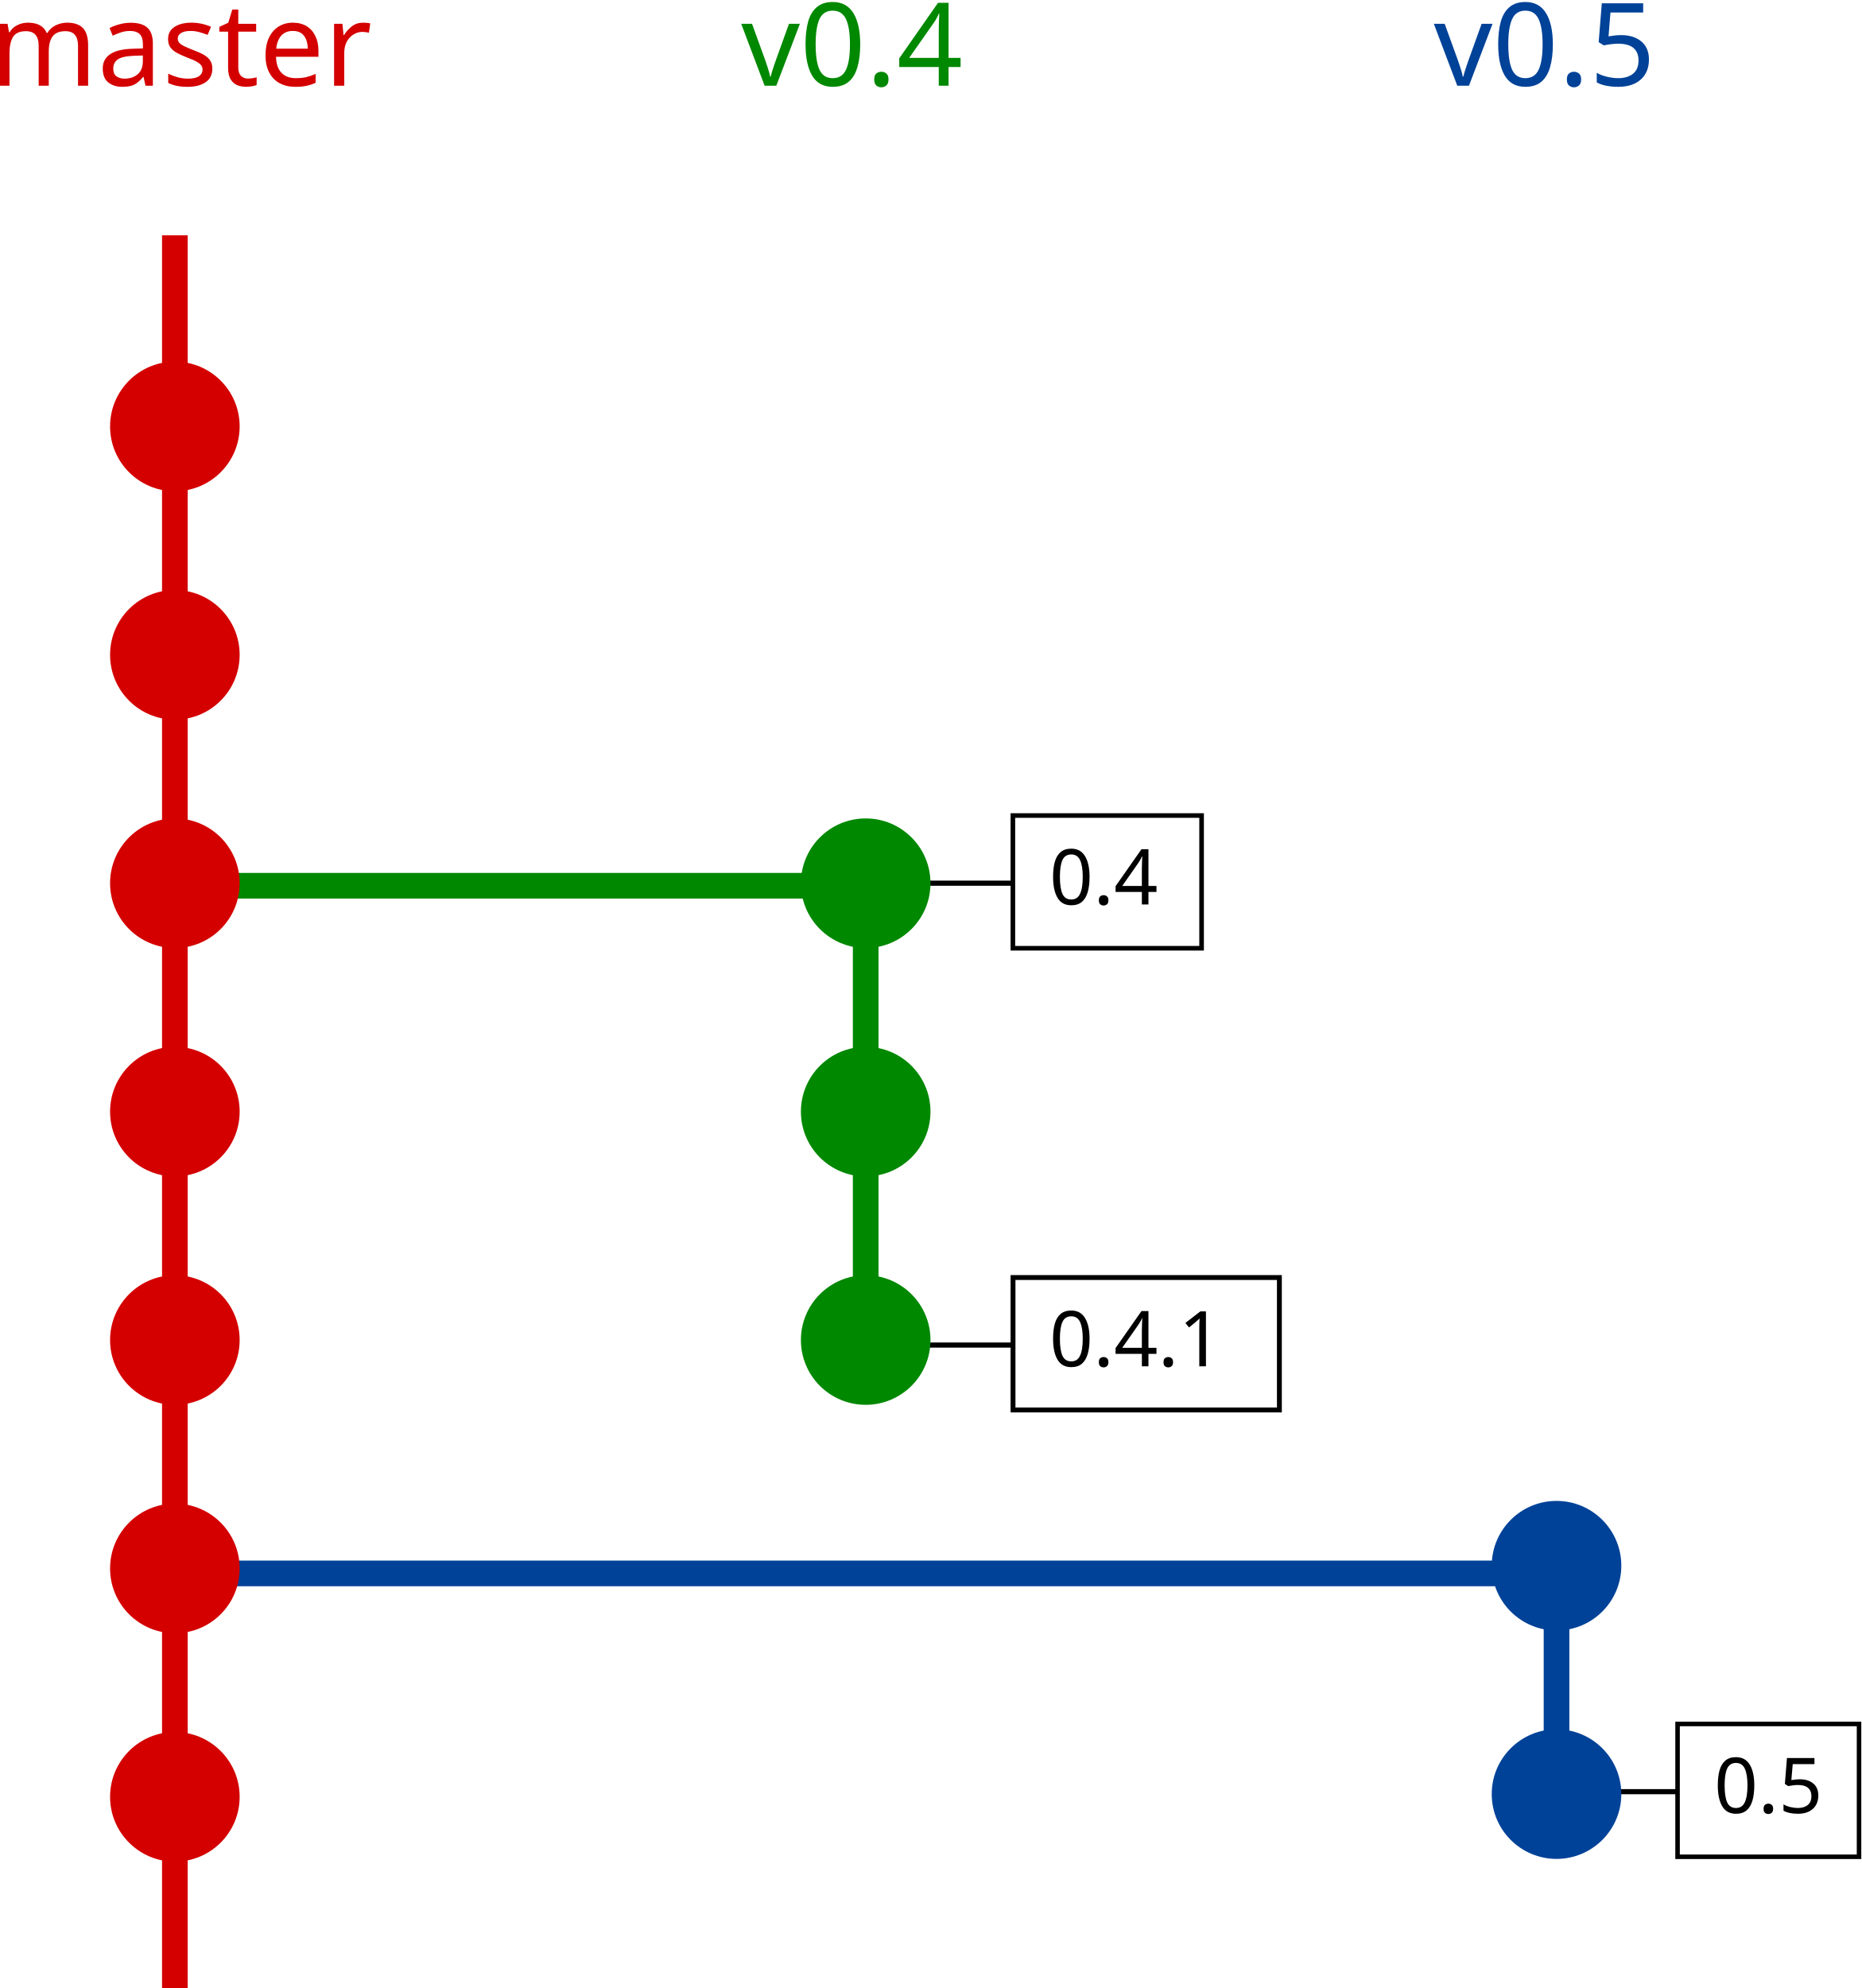
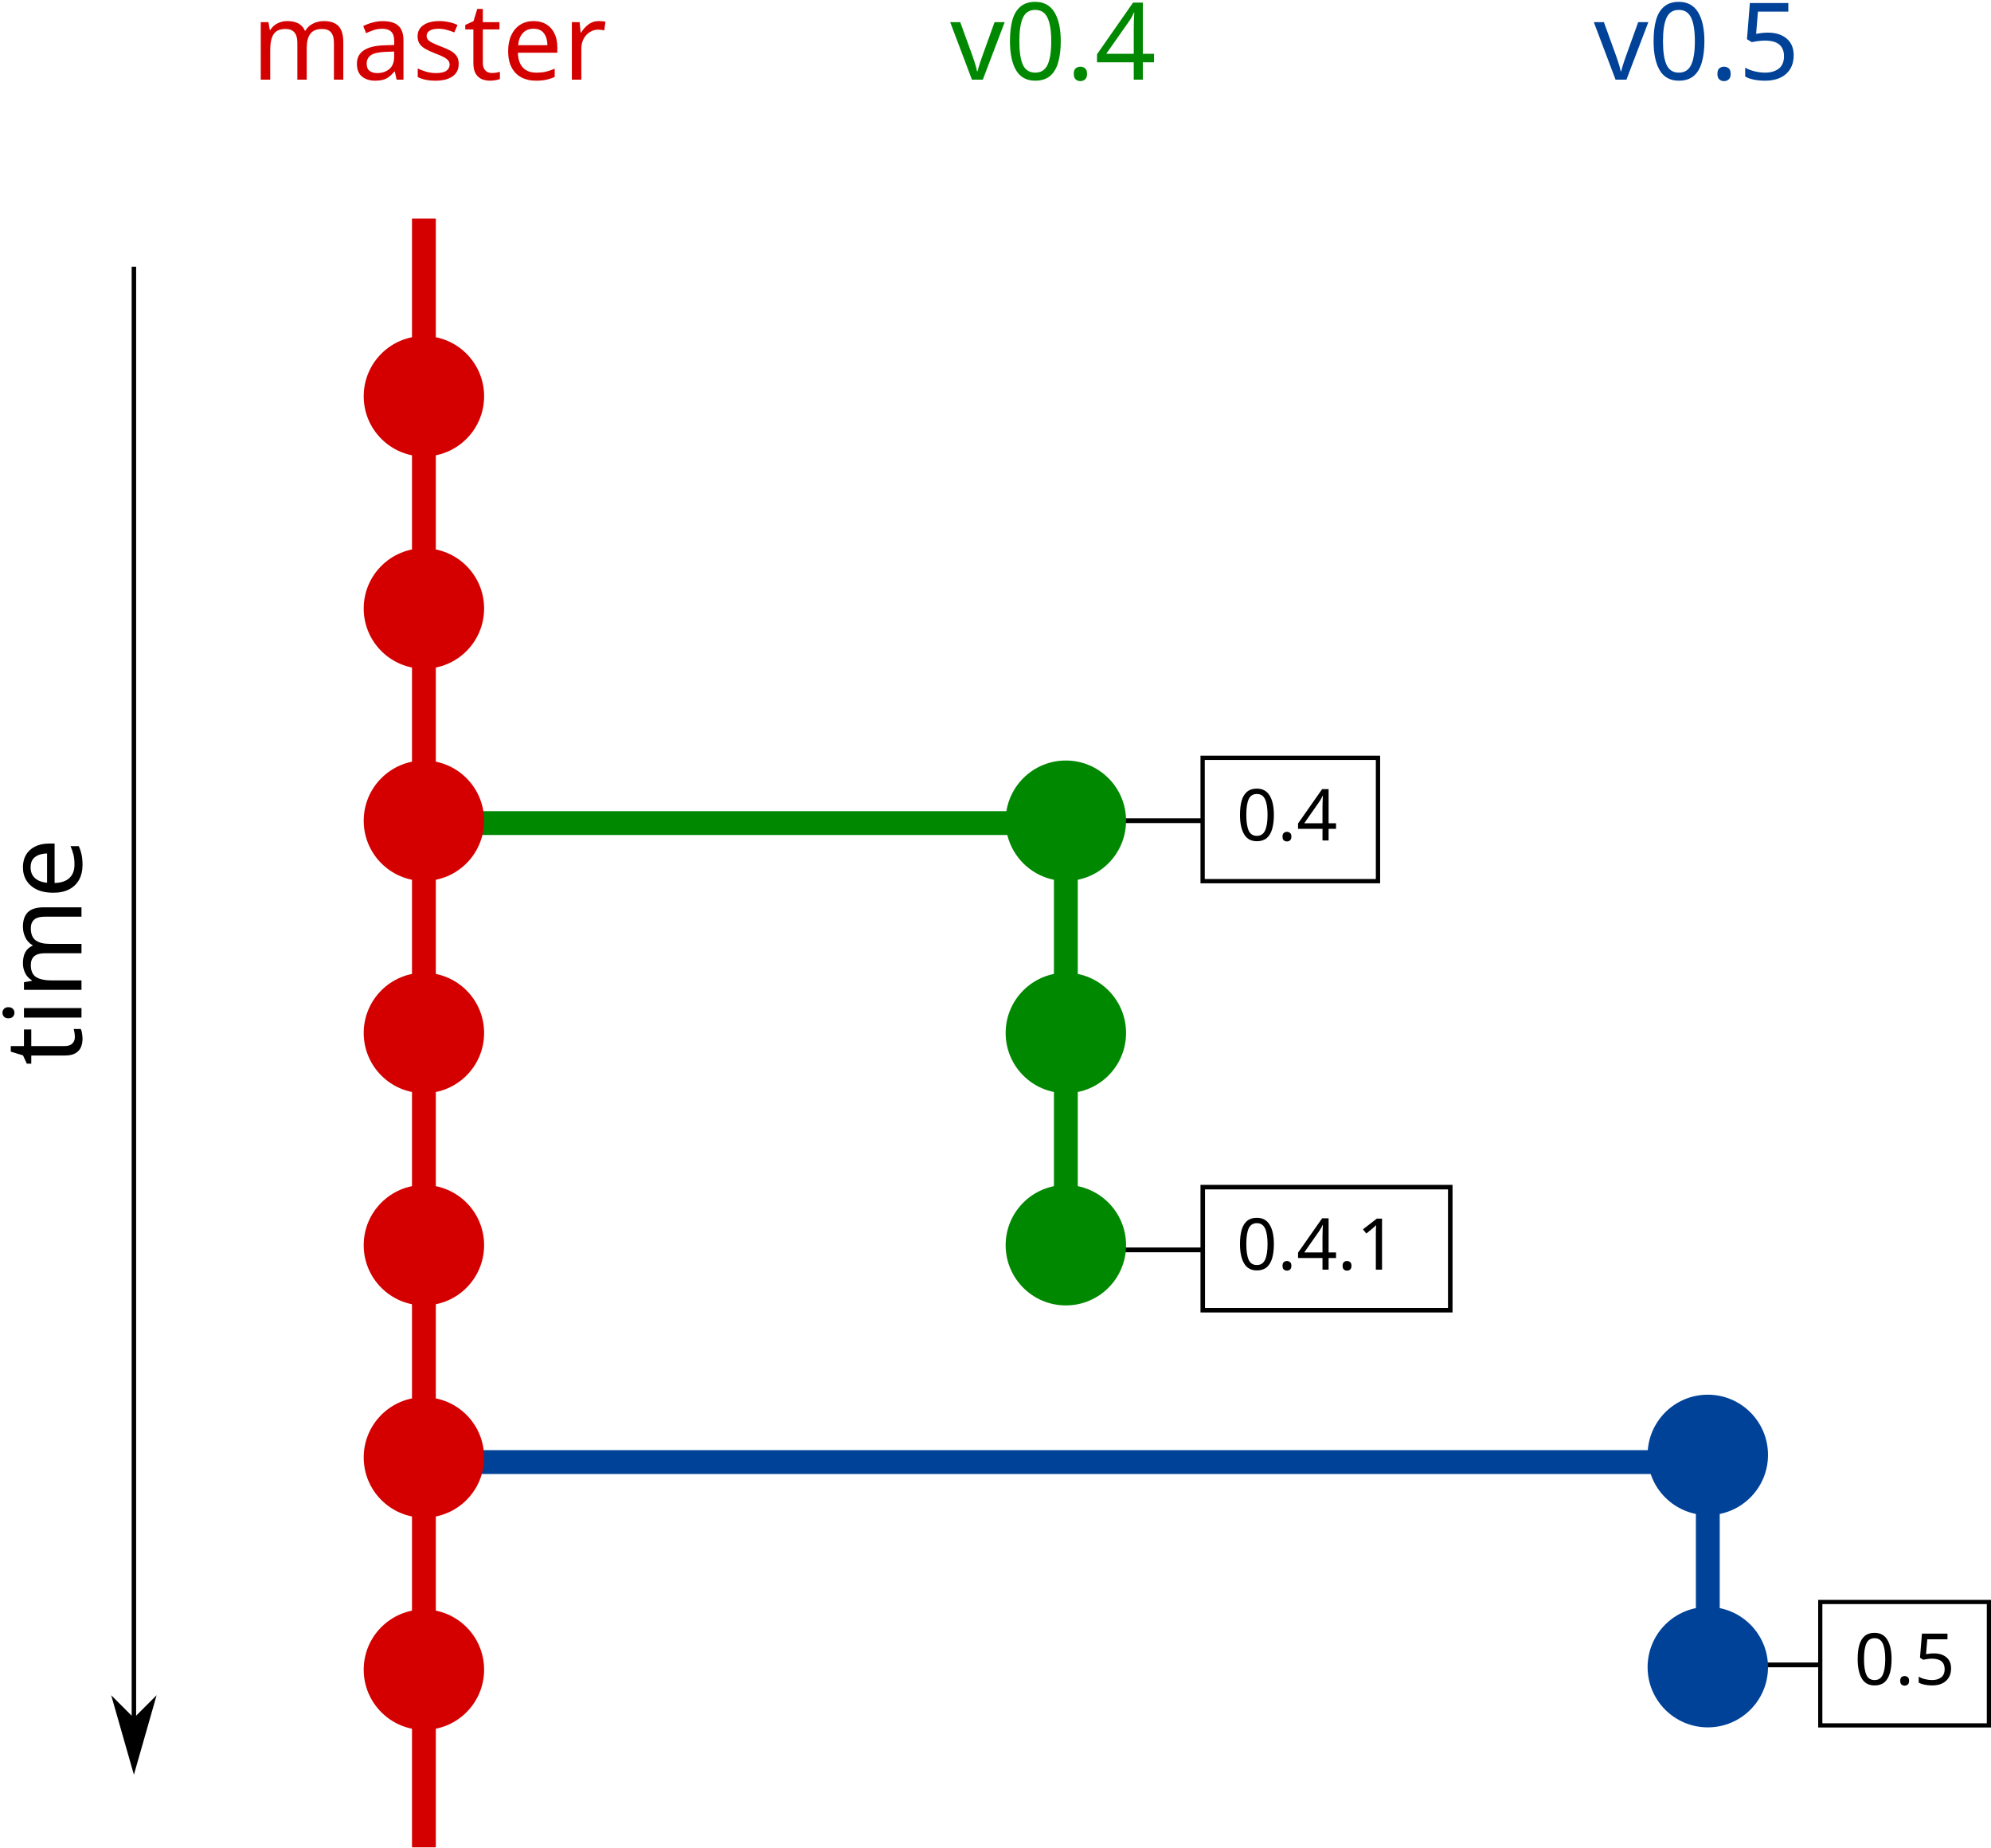
- <svg xmlns="http://www.w3.org/2000/svg" width="102.38mm" height="109.329mm" viewBox="0 0 362.764 387.385" id="svg2" version="1.1">
-   <defs id="defs4" />
-   <g id="layer1" transform="translate(-32.34803,-52.94828)">
-     <path style="fill:none;fill-rule:evenodd;stroke:#000000;stroke-width:1px;stroke-linecap:butt;stroke-linejoin:miter;stroke-opacity:1" d="m 229.81,225.047 -21.718,0" id="path4571" />
-     <text xml:space="preserve" style="color:#000000;font-style:normal;font-weight:normal;font-size:40px;line-height:125%;font-family:sans-serif;letter-spacing:0px;word-spacing:0px;clip-rule:nonzero;display:inline;overflow:visible;visibility:visible;opacity:1;isolation:auto;mix-blend-mode:normal;color-interpolation:sRGB;color-interpolation-filters:linearRGB;solid-color:#000000;solid-opacity:1;fill:#008800;fill-opacity:1;fill-rule:nonzero;stroke:none;stroke-width:1;stroke-linecap:butt;stroke-linejoin:miter;stroke-miterlimit:4;stroke-dasharray:none;stroke-dashoffset:0;stroke-opacity:1;color-rendering:auto;image-rendering:auto;shape-rendering:auto;text-rendering:auto;enable-background:accumulate" x="236.861" y="229.197" id="text4447-2-1">
-       <tspan id="tspan4449-9-6" x="236.861" y="229.197" style="color:#000000;font-size:15px;clip-rule:nonzero;display:inline;overflow:visible;visibility:visible;isolation:auto;mix-blend-mode:normal;color-interpolation:sRGB;color-interpolation-filters:linearRGB;solid-color:#000000;solid-opacity:1;fill:#000000;fill-opacity:1;fill-rule:nonzero;stroke-width:1;stroke-linecap:butt;stroke-linejoin:miter;stroke-miterlimit:4;stroke-dasharray:none;stroke-dashoffset:0;stroke-opacity:1;color-rendering:auto;image-rendering:auto;shape-rendering:auto;text-rendering:auto;enable-background:accumulate">0.4</tspan>
+ <svg xmlns="http://www.w3.org/2000/svg" width="117.854mm" height="109.329mm" viewBox="0 0 417.593 387.385" id="svg2" version="1.1">
+   <defs id="defs4">
+     <marker orient="auto" refY="0" refX="0" id="Arrow1Lend" style="overflow:visible">
+       <path id="path879" d="M 0,0 5,-5 -12.5,0 5,5 Z" style="fill:#000000;fill-opacity:1;fill-rule:evenodd;stroke:#000000;stroke-width:1pt;stroke-opacity:1" transform="matrix(-0.8,0,0,-0.8,-10,0)" />
+     </marker>
+   </defs>
+   <g id="layer1" transform="translate(22.48123,-52.94828)">
+     <path style="fill:none;fill-rule:evenodd;stroke:#000000;stroke-width:1px;stroke-linecap:butt;stroke-linejoin:miter;stroke-opacity:1" d="M 229.81,225.047 H 208.091" id="path4571" />
+     <text xml:space="preserve" style="color:#000000;font-style:normal;font-weight:normal;line-height:0%;font-family:sans-serif;letter-spacing:0px;word-spacing:0px;clip-rule:nonzero;display:inline;overflow:visible;visibility:visible;opacity:1;isolation:auto;mix-blend-mode:normal;color-interpolation:sRGB;color-interpolation-filters:linearRGB;solid-color:#000000;solid-opacity:1;fill:#008800;fill-opacity:1;fill-rule:nonzero;stroke:none;stroke-width:1;stroke-linecap:butt;stroke-linejoin:miter;stroke-miterlimit:4;stroke-dasharray:none;stroke-dashoffset:0;stroke-opacity:1;color-rendering:auto;image-rendering:auto;shape-rendering:auto;text-rendering:auto;enable-background:accumulate" x="236.861" y="229.197" id="text4447-2-1">
+       <tspan id="tspan4449-9-6" x="236.861" y="229.197" style="color:#000000;font-size:15px;line-height:1.25;clip-rule:nonzero;display:inline;overflow:visible;visibility:visible;isolation:auto;mix-blend-mode:normal;color-interpolation:sRGB;color-interpolation-filters:linearRGB;solid-color:#000000;solid-opacity:1;fill:#000000;fill-opacity:1;fill-rule:nonzero;stroke-width:1;stroke-linecap:butt;stroke-linejoin:miter;stroke-miterlimit:4;stroke-dasharray:none;stroke-dashoffset:0;stroke-opacity:1;color-rendering:auto;image-rendering:auto;shape-rendering:auto;text-rendering:auto;enable-background:accumulate">0.4</tspan>
    </text>
    <rect style="color:#000000;clip-rule:nonzero;display:inline;overflow:visible;visibility:visible;opacity:1;isolation:auto;mix-blend-mode:normal;color-interpolation:sRGB;color-interpolation-filters:linearRGB;solid-color:#000000;solid-opacity:1;fill:none;fill-opacity:1;fill-rule:nonzero;stroke:#000000;stroke-width:0.896;stroke-linecap:butt;stroke-linejoin:miter;stroke-miterlimit:4;stroke-dasharray:none;stroke-dashoffset:0;stroke-opacity:1;color-rendering:auto;image-rendering:auto;shape-rendering:auto;text-rendering:auto;enable-background:accumulate" id="rect4567" width="36.78" height="25.863" x="229.758" y="211.863" />
-     <path style="fill:none;fill-rule:evenodd;stroke:#000000;stroke-width:1px;stroke-linecap:butt;stroke-linejoin:miter;stroke-opacity:1" d="m 359.364,402.077 -21.718,0" id="path4571-8" />
-     <text xml:space="preserve" style="color:#000000;font-style:normal;font-weight:normal;font-size:40px;line-height:125%;font-family:sans-serif;letter-spacing:0px;word-spacing:0px;clip-rule:nonzero;display:inline;overflow:visible;visibility:visible;opacity:1;isolation:auto;mix-blend-mode:normal;color-interpolation:sRGB;color-interpolation-filters:linearRGB;solid-color:#000000;solid-opacity:1;fill:#008800;fill-opacity:1;fill-rule:nonzero;stroke:none;stroke-width:1;stroke-linecap:butt;stroke-linejoin:miter;stroke-miterlimit:4;stroke-dasharray:none;stroke-dashoffset:0;stroke-opacity:1;color-rendering:auto;image-rendering:auto;shape-rendering:auto;text-rendering:auto;enable-background:accumulate" x="366.416" y="406.226" id="text4447-2-1-97">
-       <tspan id="tspan4449-9-6-8" x="366.416" y="406.226" style="color:#000000;font-size:15px;clip-rule:nonzero;display:inline;overflow:visible;visibility:visible;isolation:auto;mix-blend-mode:normal;color-interpolation:sRGB;color-interpolation-filters:linearRGB;solid-color:#000000;solid-opacity:1;fill:#000000;fill-opacity:1;fill-rule:nonzero;stroke-width:1;stroke-linecap:butt;stroke-linejoin:miter;stroke-miterlimit:4;stroke-dasharray:none;stroke-dashoffset:0;stroke-opacity:1;color-rendering:auto;image-rendering:auto;shape-rendering:auto;text-rendering:auto;enable-background:accumulate">0.5</tspan>
+     <path style="fill:none;fill-rule:evenodd;stroke:#000000;stroke-width:1px;stroke-linecap:butt;stroke-linejoin:miter;stroke-opacity:1" d="M 359.364,402.077 H 337.646" id="path4571-8" />
+     <text xml:space="preserve" style="color:#000000;font-style:normal;font-weight:normal;line-height:0%;font-family:sans-serif;letter-spacing:0px;word-spacing:0px;clip-rule:nonzero;display:inline;overflow:visible;visibility:visible;opacity:1;isolation:auto;mix-blend-mode:normal;color-interpolation:sRGB;color-interpolation-filters:linearRGB;solid-color:#000000;solid-opacity:1;fill:#008800;fill-opacity:1;fill-rule:nonzero;stroke:none;stroke-width:1;stroke-linecap:butt;stroke-linejoin:miter;stroke-miterlimit:4;stroke-dasharray:none;stroke-dashoffset:0;stroke-opacity:1;color-rendering:auto;image-rendering:auto;shape-rendering:auto;text-rendering:auto;enable-background:accumulate" x="366.416" y="406.226" id="text4447-2-1-97">
+       <tspan id="tspan4449-9-6-8" x="366.416" y="406.226" style="color:#000000;font-size:15px;line-height:1.25;clip-rule:nonzero;display:inline;overflow:visible;visibility:visible;isolation:auto;mix-blend-mode:normal;color-interpolation:sRGB;color-interpolation-filters:linearRGB;solid-color:#000000;solid-opacity:1;fill:#000000;fill-opacity:1;fill-rule:nonzero;stroke-width:1;stroke-linecap:butt;stroke-linejoin:miter;stroke-miterlimit:4;stroke-dasharray:none;stroke-dashoffset:0;stroke-opacity:1;color-rendering:auto;image-rendering:auto;shape-rendering:auto;text-rendering:auto;enable-background:accumulate">0.5</tspan>
    </text>
    <rect style="color:#000000;clip-rule:nonzero;display:inline;overflow:visible;visibility:visible;opacity:1;isolation:auto;mix-blend-mode:normal;color-interpolation:sRGB;color-interpolation-filters:linearRGB;solid-color:#000000;solid-opacity:1;fill:none;fill-opacity:1;fill-rule:nonzero;stroke:#000000;stroke-width:0.879;stroke-linecap:butt;stroke-linejoin:miter;stroke-miterlimit:4;stroke-dasharray:none;stroke-dashoffset:0;stroke-opacity:1;color-rendering:auto;image-rendering:auto;shape-rendering:auto;text-rendering:auto;enable-background:accumulate" id="rect4567-36" width="35.368" height="25.88" x="359.304" y="388.884" />
-     <path style="fill:none;fill-rule:evenodd;stroke:#000000;stroke-width:1px;stroke-linecap:butt;stroke-linejoin:miter;stroke-opacity:1" d="m 229.81,315.047 -21.718,0" id="path4571-1" />
-     <text xml:space="preserve" style="color:#000000;font-style:normal;font-weight:normal;font-size:40px;line-height:125%;font-family:sans-serif;letter-spacing:0px;word-spacing:0px;clip-rule:nonzero;display:inline;overflow:visible;visibility:visible;opacity:1;isolation:auto;mix-blend-mode:normal;color-interpolation:sRGB;color-interpolation-filters:linearRGB;solid-color:#000000;solid-opacity:1;fill:#008800;fill-opacity:1;fill-rule:nonzero;stroke:none;stroke-width:1;stroke-linecap:butt;stroke-linejoin:miter;stroke-miterlimit:4;stroke-dasharray:none;stroke-dashoffset:0;stroke-opacity:1;color-rendering:auto;image-rendering:auto;shape-rendering:auto;text-rendering:auto;enable-background:accumulate" x="236.861" y="319.197" id="text4447-2-1-9">
-       <tspan id="tspan4449-9-6-4" x="236.861" y="319.197" style="color:#000000;font-size:15px;clip-rule:nonzero;display:inline;overflow:visible;visibility:visible;isolation:auto;mix-blend-mode:normal;color-interpolation:sRGB;color-interpolation-filters:linearRGB;solid-color:#000000;solid-opacity:1;fill:#000000;fill-opacity:1;fill-rule:nonzero;stroke-width:1;stroke-linecap:butt;stroke-linejoin:miter;stroke-miterlimit:4;stroke-dasharray:none;stroke-dashoffset:0;stroke-opacity:1;color-rendering:auto;image-rendering:auto;shape-rendering:auto;text-rendering:auto;enable-background:accumulate">0.4.1</tspan>
+     <path style="fill:none;fill-rule:evenodd;stroke:#000000;stroke-width:1px;stroke-linecap:butt;stroke-linejoin:miter;stroke-opacity:1" d="M 229.81,315.047 H 208.091" id="path4571-1" />
+     <text xml:space="preserve" style="color:#000000;font-style:normal;font-weight:normal;line-height:0%;font-family:sans-serif;letter-spacing:0px;word-spacing:0px;clip-rule:nonzero;display:inline;overflow:visible;visibility:visible;opacity:1;isolation:auto;mix-blend-mode:normal;color-interpolation:sRGB;color-interpolation-filters:linearRGB;solid-color:#000000;solid-opacity:1;fill:#008800;fill-opacity:1;fill-rule:nonzero;stroke:none;stroke-width:1;stroke-linecap:butt;stroke-linejoin:miter;stroke-miterlimit:4;stroke-dasharray:none;stroke-dashoffset:0;stroke-opacity:1;color-rendering:auto;image-rendering:auto;shape-rendering:auto;text-rendering:auto;enable-background:accumulate" x="236.861" y="319.197" id="text4447-2-1-9">
+       <tspan id="tspan4449-9-6-4" x="236.861" y="319.197" style="color:#000000;font-size:15px;line-height:1.25;clip-rule:nonzero;display:inline;overflow:visible;visibility:visible;isolation:auto;mix-blend-mode:normal;color-interpolation:sRGB;color-interpolation-filters:linearRGB;solid-color:#000000;solid-opacity:1;fill:#000000;fill-opacity:1;fill-rule:nonzero;stroke-width:1;stroke-linecap:butt;stroke-linejoin:miter;stroke-miterlimit:4;stroke-dasharray:none;stroke-dashoffset:0;stroke-opacity:1;color-rendering:auto;image-rendering:auto;shape-rendering:auto;text-rendering:auto;enable-background:accumulate">0.4.1</tspan>
    </text>
    <rect style="color:#000000;clip-rule:nonzero;display:inline;overflow:visible;visibility:visible;opacity:1;isolation:auto;mix-blend-mode:normal;color-interpolation:sRGB;color-interpolation-filters:linearRGB;solid-color:#000000;solid-opacity:1;fill:none;fill-opacity:1;fill-rule:nonzero;stroke:#000000;stroke-width:0.95;stroke-linecap:butt;stroke-linejoin:miter;stroke-miterlimit:4;stroke-dasharray:none;stroke-dashoffset:0;stroke-opacity:1;color-rendering:auto;image-rendering:auto;shape-rendering:auto;text-rendering:auto;enable-background:accumulate" id="rect4567-3" width="51.914" height="25.808" x="229.785" y="301.89" />
-     <rect style="color:#000000;clip-rule:nonzero;display:inline;overflow:visible;visibility:visible;opacity:1;isolation:auto;mix-blend-mode:normal;color-interpolation:sRGB;color-interpolation-filters:linearRGB;solid-color:#000000;solid-opacity:1;fill:#008800;fill-opacity:1;fill-rule:nonzero;stroke-width:1;stroke-linecap:butt;stroke-linejoin:miter;stroke-miterlimit:4;stroke-dasharray:none;stroke-dashoffset:0;stroke-opacity:1;color-rendering:auto;image-rendering:auto;shape-rendering:auto;text-rendering:auto;enable-background:accumulate" id="rect4138-7-6-7-6-6" width="5" height="128.49" x="223.047" y="-203.96" transform="matrix(0,1,-1,0,0,0)" />
-     <rect style="color:#000000;clip-rule:nonzero;display:inline;overflow:visible;visibility:visible;opacity:1;isolation:auto;mix-blend-mode:normal;color-interpolation:sRGB;color-interpolation-filters:linearRGB;solid-color:#000000;solid-opacity:1;fill:#004298;fill-opacity:1;fill-rule:nonzero;stroke-width:1;stroke-linecap:butt;stroke-linejoin:miter;stroke-miterlimit:4;stroke-dasharray:none;stroke-dashoffset:0;stroke-opacity:1;color-rendering:auto;image-rendering:auto;shape-rendering:auto;text-rendering:auto;enable-background:accumulate" id="rect4138-7-6-7-6" width="5" height="252.739" x="357.047" y="-328.209" transform="matrix(0,1,-1,0,0,0)" />
+     <rect style="color:#000000;clip-rule:nonzero;display:inline;overflow:visible;visibility:visible;opacity:1;isolation:auto;mix-blend-mode:normal;color-interpolation:sRGB;color-interpolation-filters:linearRGB;solid-color:#000000;solid-opacity:1;fill:#008800;fill-opacity:1;fill-rule:nonzero;stroke-width:1;stroke-linecap:butt;stroke-linejoin:miter;stroke-miterlimit:4;stroke-dasharray:none;stroke-dashoffset:0;stroke-opacity:1;color-rendering:auto;image-rendering:auto;shape-rendering:auto;text-rendering:auto;enable-background:accumulate" id="rect4138-7-6-7-6-6" width="5" height="128.49" x="223.047" y="-203.96" transform="rotate(90)" />
+     <rect style="color:#000000;clip-rule:nonzero;display:inline;overflow:visible;visibility:visible;opacity:1;isolation:auto;mix-blend-mode:normal;color-interpolation:sRGB;color-interpolation-filters:linearRGB;solid-color:#000000;solid-opacity:1;fill:#004298;fill-opacity:1;fill-rule:nonzero;stroke-width:1;stroke-linecap:butt;stroke-linejoin:miter;stroke-miterlimit:4;stroke-dasharray:none;stroke-dashoffset:0;stroke-opacity:1;color-rendering:auto;image-rendering:auto;shape-rendering:auto;text-rendering:auto;enable-background:accumulate" id="rect4138-7-6-7-6" width="5" height="252.739" x="357.047" y="-328.209" transform="rotate(90)" />
    <g id="g4255">
      <circle r="12.627" cy="136.044" cx="66.429" id="path4136" style="fill:#d40000" />
      <rect y="143.297" x="63.929" height="30" width="5" id="rect4138" style="fill:#d40000" />
      <circle r="12.627" cy="180.55" cx="66.429" id="path4136-1" style="fill:#d40000" />
      <rect y="187.803" x="63.929" height="30" width="5" id="rect4138-8" style="fill:#d40000" />
      <circle r="12.627" cy="225.056" cx="66.429" id="path4136-9" style="fill:#d40000" />
      <rect y="232.309" x="63.929" height="30" width="5" id="rect4138-6" style="fill:#d40000" />
      <circle r="12.627" cy="269.562" cx="66.429" id="path4136-17" style="fill:#d40000" />
      <rect y="276.815" x="63.929" height="30" width="5" id="rect4138-65" style="fill:#d40000" />
      <circle r="12.627" cy="314.068" cx="66.429" id="path4136-15" style="fill:#d40000" />
      <rect y="321.321" x="63.929" height="30" width="5" id="rect4138-1" style="fill:#d40000" />
      <circle r="12.627" cy="358.574" cx="66.429" id="path4136-95" style="fill:#d40000" />
      <rect y="365.827" x="63.929" height="30" width="5" id="rect4138-0" style="fill:#d40000" />
      <circle r="12.627" cy="403.08" cx="66.429" id="path4136-6" style="fill:#d40000" />
      <rect y="410.333" x="63.929" height="30" width="5" id="rect4138-7" style="fill:#d40000" />
      <rect y="98.791" x="63.929" height="30" width="5" id="rect4138-7-6" style="fill:#d40000" />
    </g>
    <circle style="fill:#008800;fill-opacity:1" id="path4136-9-7" cx="201.071" cy="225.056" r="12.627" />
    <rect style="fill:#008800;fill-opacity:1" id="rect4138-6-2" width="5" height="30" x="198.571" y="232.309" />
    <circle style="fill:#008800;fill-opacity:1" id="path4136-17-8" cx="201.071" cy="269.562" r="12.627" />
    <rect style="fill:#008800;fill-opacity:1" id="rect4138-65-3" width="5" height="30" x="198.571" y="276.815" />
    <circle style="fill:#008800;fill-opacity:1" id="path4136-15-7" cx="201.071" cy="314.068" r="12.627" />
    <circle style="fill:#004298;fill-opacity:1" id="path4136-4" cx="335.714" cy="358.044" r="12.627" />
    <rect style="fill:#004298;fill-opacity:1" id="rect4138-9" width="5" height="30" x="333.214" y="365.297" />
    <circle style="fill:#004298;fill-opacity:1" id="path4136-1-9" cx="335.714" cy="402.55" r="12.627" />
-     <text xml:space="preserve" style="color:#000000;font-style:normal;font-weight:normal;font-size:40px;line-height:125%;font-family:sans-serif;letter-spacing:0px;word-spacing:0px;clip-rule:nonzero;display:inline;overflow:visible;visibility:visible;opacity:1;isolation:auto;mix-blend-mode:normal;color-interpolation:sRGB;color-interpolation-filters:linearRGB;solid-color:#000000;solid-opacity:1;fill:#d40000;fill-opacity:1;fill-rule:nonzero;stroke:none;stroke-width:1;stroke-linecap:butt;stroke-linejoin:miter;stroke-miterlimit:4;stroke-dasharray:none;stroke-dashoffset:0;stroke-opacity:1;color-rendering:auto;image-rendering:auto;shape-rendering:auto;text-rendering:auto;enable-background:accumulate" x="30.305" y="69.647" id="text4447">
-       <tspan id="tspan4449" x="30.305" y="69.647" style="color:#000000;font-size:22.5px;clip-rule:nonzero;display:inline;overflow:visible;visibility:visible;isolation:auto;mix-blend-mode:normal;color-interpolation:sRGB;color-interpolation-filters:linearRGB;solid-color:#000000;solid-opacity:1;fill:#d40000;fill-opacity:1;fill-rule:nonzero;stroke-width:1;stroke-linecap:butt;stroke-linejoin:miter;stroke-miterlimit:4;stroke-dasharray:none;stroke-dashoffset:0;stroke-opacity:1;color-rendering:auto;image-rendering:auto;shape-rendering:auto;text-rendering:auto;enable-background:accumulate">master</tspan>
+     <text xml:space="preserve" style="color:#000000;font-style:normal;font-weight:normal;line-height:0%;font-family:sans-serif;letter-spacing:0px;word-spacing:0px;clip-rule:nonzero;display:inline;overflow:visible;visibility:visible;opacity:1;isolation:auto;mix-blend-mode:normal;color-interpolation:sRGB;color-interpolation-filters:linearRGB;solid-color:#000000;solid-opacity:1;fill:#d40000;fill-opacity:1;fill-rule:nonzero;stroke:none;stroke-width:1;stroke-linecap:butt;stroke-linejoin:miter;stroke-miterlimit:4;stroke-dasharray:none;stroke-dashoffset:0;stroke-opacity:1;color-rendering:auto;image-rendering:auto;shape-rendering:auto;text-rendering:auto;enable-background:accumulate" x="30.305" y="69.647" id="text4447">
+       <tspan id="tspan4449" x="30.305" y="69.647" style="color:#000000;font-size:22.5px;line-height:1.25;clip-rule:nonzero;display:inline;overflow:visible;visibility:visible;isolation:auto;mix-blend-mode:normal;color-interpolation:sRGB;color-interpolation-filters:linearRGB;solid-color:#000000;solid-opacity:1;fill:#d40000;fill-opacity:1;fill-rule:nonzero;stroke-width:1;stroke-linecap:butt;stroke-linejoin:miter;stroke-miterlimit:4;stroke-dasharray:none;stroke-dashoffset:0;stroke-opacity:1;color-rendering:auto;image-rendering:auto;shape-rendering:auto;text-rendering:auto;enable-background:accumulate">master</tspan>
    </text>
-     <text xml:space="preserve" style="color:#000000;font-style:normal;font-weight:normal;font-size:40px;line-height:125%;font-family:sans-serif;letter-spacing:0px;word-spacing:0px;clip-rule:nonzero;display:inline;overflow:visible;visibility:visible;opacity:1;isolation:auto;mix-blend-mode:normal;color-interpolation:sRGB;color-interpolation-filters:linearRGB;solid-color:#000000;solid-opacity:1;fill:#008800;fill-opacity:1;fill-rule:nonzero;stroke:none;stroke-width:1;stroke-linecap:butt;stroke-linejoin:miter;stroke-miterlimit:4;stroke-dasharray:none;stroke-dashoffset:0;stroke-opacity:1;color-rendering:auto;image-rendering:auto;shape-rendering:auto;text-rendering:auto;enable-background:accumulate" x="176.808" y="69.647" id="text4447-2">
-       <tspan id="tspan4449-9" x="176.808" y="69.647" style="color:#000000;font-size:22.5px;clip-rule:nonzero;display:inline;overflow:visible;visibility:visible;isolation:auto;mix-blend-mode:normal;color-interpolation:sRGB;color-interpolation-filters:linearRGB;solid-color:#000000;solid-opacity:1;fill:#008800;fill-opacity:1;fill-rule:nonzero;stroke-width:1;stroke-linecap:butt;stroke-linejoin:miter;stroke-miterlimit:4;stroke-dasharray:none;stroke-dashoffset:0;stroke-opacity:1;color-rendering:auto;image-rendering:auto;shape-rendering:auto;text-rendering:auto;enable-background:accumulate">v0.4</tspan>
+     <text xml:space="preserve" style="color:#000000;font-style:normal;font-weight:normal;line-height:0%;font-family:sans-serif;letter-spacing:0px;word-spacing:0px;clip-rule:nonzero;display:inline;overflow:visible;visibility:visible;opacity:1;isolation:auto;mix-blend-mode:normal;color-interpolation:sRGB;color-interpolation-filters:linearRGB;solid-color:#000000;solid-opacity:1;fill:#008800;fill-opacity:1;fill-rule:nonzero;stroke:none;stroke-width:1;stroke-linecap:butt;stroke-linejoin:miter;stroke-miterlimit:4;stroke-dasharray:none;stroke-dashoffset:0;stroke-opacity:1;color-rendering:auto;image-rendering:auto;shape-rendering:auto;text-rendering:auto;enable-background:accumulate" x="176.808" y="69.647" id="text4447-2">
+       <tspan id="tspan4449-9" x="176.808" y="69.647" style="color:#000000;font-size:22.5px;line-height:1.25;clip-rule:nonzero;display:inline;overflow:visible;visibility:visible;isolation:auto;mix-blend-mode:normal;color-interpolation:sRGB;color-interpolation-filters:linearRGB;solid-color:#000000;solid-opacity:1;fill:#008800;fill-opacity:1;fill-rule:nonzero;stroke-width:1;stroke-linecap:butt;stroke-linejoin:miter;stroke-miterlimit:4;stroke-dasharray:none;stroke-dashoffset:0;stroke-opacity:1;color-rendering:auto;image-rendering:auto;shape-rendering:auto;text-rendering:auto;enable-background:accumulate">v0.4</tspan>
    </text>
-     <text xml:space="preserve" style="color:#000000;font-style:normal;font-weight:normal;font-size:40px;line-height:125%;font-family:sans-serif;letter-spacing:0px;word-spacing:0px;clip-rule:nonzero;display:inline;overflow:visible;visibility:visible;opacity:1;isolation:auto;mix-blend-mode:normal;color-interpolation:sRGB;color-interpolation-filters:linearRGB;solid-color:#000000;solid-opacity:1;fill:#004298;fill-opacity:1;fill-rule:nonzero;stroke:none;stroke-width:1;stroke-linecap:butt;stroke-linejoin:miter;stroke-miterlimit:4;stroke-dasharray:none;stroke-dashoffset:0;stroke-opacity:1;color-rendering:auto;image-rendering:auto;shape-rendering:auto;text-rendering:auto;enable-background:accumulate" x="311.803" y="69.647" id="text4447-25">
-       <tspan id="tspan4449-2" x="311.803" y="69.647" style="color:#000000;font-size:22.5px;clip-rule:nonzero;display:inline;overflow:visible;visibility:visible;isolation:auto;mix-blend-mode:normal;color-interpolation:sRGB;color-interpolation-filters:linearRGB;solid-color:#000000;solid-opacity:1;fill:#004298;fill-opacity:1;fill-rule:nonzero;stroke-width:1;stroke-linecap:butt;stroke-linejoin:miter;stroke-miterlimit:4;stroke-dasharray:none;stroke-dashoffset:0;stroke-opacity:1;color-rendering:auto;image-rendering:auto;shape-rendering:auto;text-rendering:auto;enable-background:accumulate">v0.5</tspan>
+     <text xml:space="preserve" style="color:#000000;font-style:normal;font-weight:normal;line-height:0%;font-family:sans-serif;letter-spacing:0px;word-spacing:0px;clip-rule:nonzero;display:inline;overflow:visible;visibility:visible;opacity:1;isolation:auto;mix-blend-mode:normal;color-interpolation:sRGB;color-interpolation-filters:linearRGB;solid-color:#000000;solid-opacity:1;fill:#004298;fill-opacity:1;fill-rule:nonzero;stroke:none;stroke-width:1;stroke-linecap:butt;stroke-linejoin:miter;stroke-miterlimit:4;stroke-dasharray:none;stroke-dashoffset:0;stroke-opacity:1;color-rendering:auto;image-rendering:auto;shape-rendering:auto;text-rendering:auto;enable-background:accumulate" x="311.803" y="69.647" id="text4447-25">
+       <tspan id="tspan4449-2" x="311.803" y="69.647" style="color:#000000;font-size:22.5px;line-height:1.25;clip-rule:nonzero;display:inline;overflow:visible;visibility:visible;isolation:auto;mix-blend-mode:normal;color-interpolation:sRGB;color-interpolation-filters:linearRGB;solid-color:#000000;solid-opacity:1;fill:#004298;fill-opacity:1;fill-rule:nonzero;stroke-width:1;stroke-linecap:butt;stroke-linejoin:miter;stroke-miterlimit:4;stroke-dasharray:none;stroke-dashoffset:0;stroke-opacity:1;color-rendering:auto;image-rendering:auto;shape-rendering:auto;text-rendering:auto;enable-background:accumulate">v0.5</tspan>
    </text>
+     <text xml:space="preserve" style="color:#000000;font-style:normal;font-weight:normal;font-size:12px;line-height:0%;font-family:sans-serif;letter-spacing:0px;word-spacing:0px;clip-rule:nonzero;display:inline;overflow:visible;visibility:visible;opacity:1;isolation:auto;mix-blend-mode:normal;color-interpolation:sRGB;color-interpolation-filters:linearRGB;solid-color:#000000;solid-opacity:1;fill:#d40000;fill-opacity:1;fill-rule:nonzero;stroke:none;stroke-width:1;stroke-linecap:butt;stroke-linejoin:miter;stroke-miterlimit:4;stroke-dasharray:none;stroke-dashoffset:0;stroke-opacity:1;color-rendering:auto;image-rendering:auto;shape-rendering:auto;text-rendering:auto;enable-background:accumulate" x="-276.354" y="-5.387" id="text4447-3" transform="rotate(-90)">
+       <tspan id="tspan4449-6" x="-276.354" y="-5.387" style="color:#000000;font-size:22.5px;line-height:1.25;clip-rule:nonzero;display:inline;overflow:visible;visibility:visible;isolation:auto;mix-blend-mode:normal;color-interpolation:sRGB;color-interpolation-filters:linearRGB;solid-color:#000000;solid-opacity:1;fill:#000000;fill-opacity:1;fill-rule:nonzero;stroke-width:1;stroke-linecap:butt;stroke-linejoin:miter;stroke-miterlimit:4;stroke-dasharray:none;stroke-dashoffset:0;stroke-opacity:1;color-rendering:auto;image-rendering:auto;shape-rendering:auto;text-rendering:auto;enable-background:accumulate">time</tspan>
+     </text>
+     <path style="fill:none;stroke:#000000;stroke-width:0.938px;stroke-linecap:butt;stroke-linejoin:miter;stroke-opacity:1;marker-end:url(#Arrow1Lend)" d="M 5.603,108.877 V 423.287" id="path874" />
  </g>
</svg>
